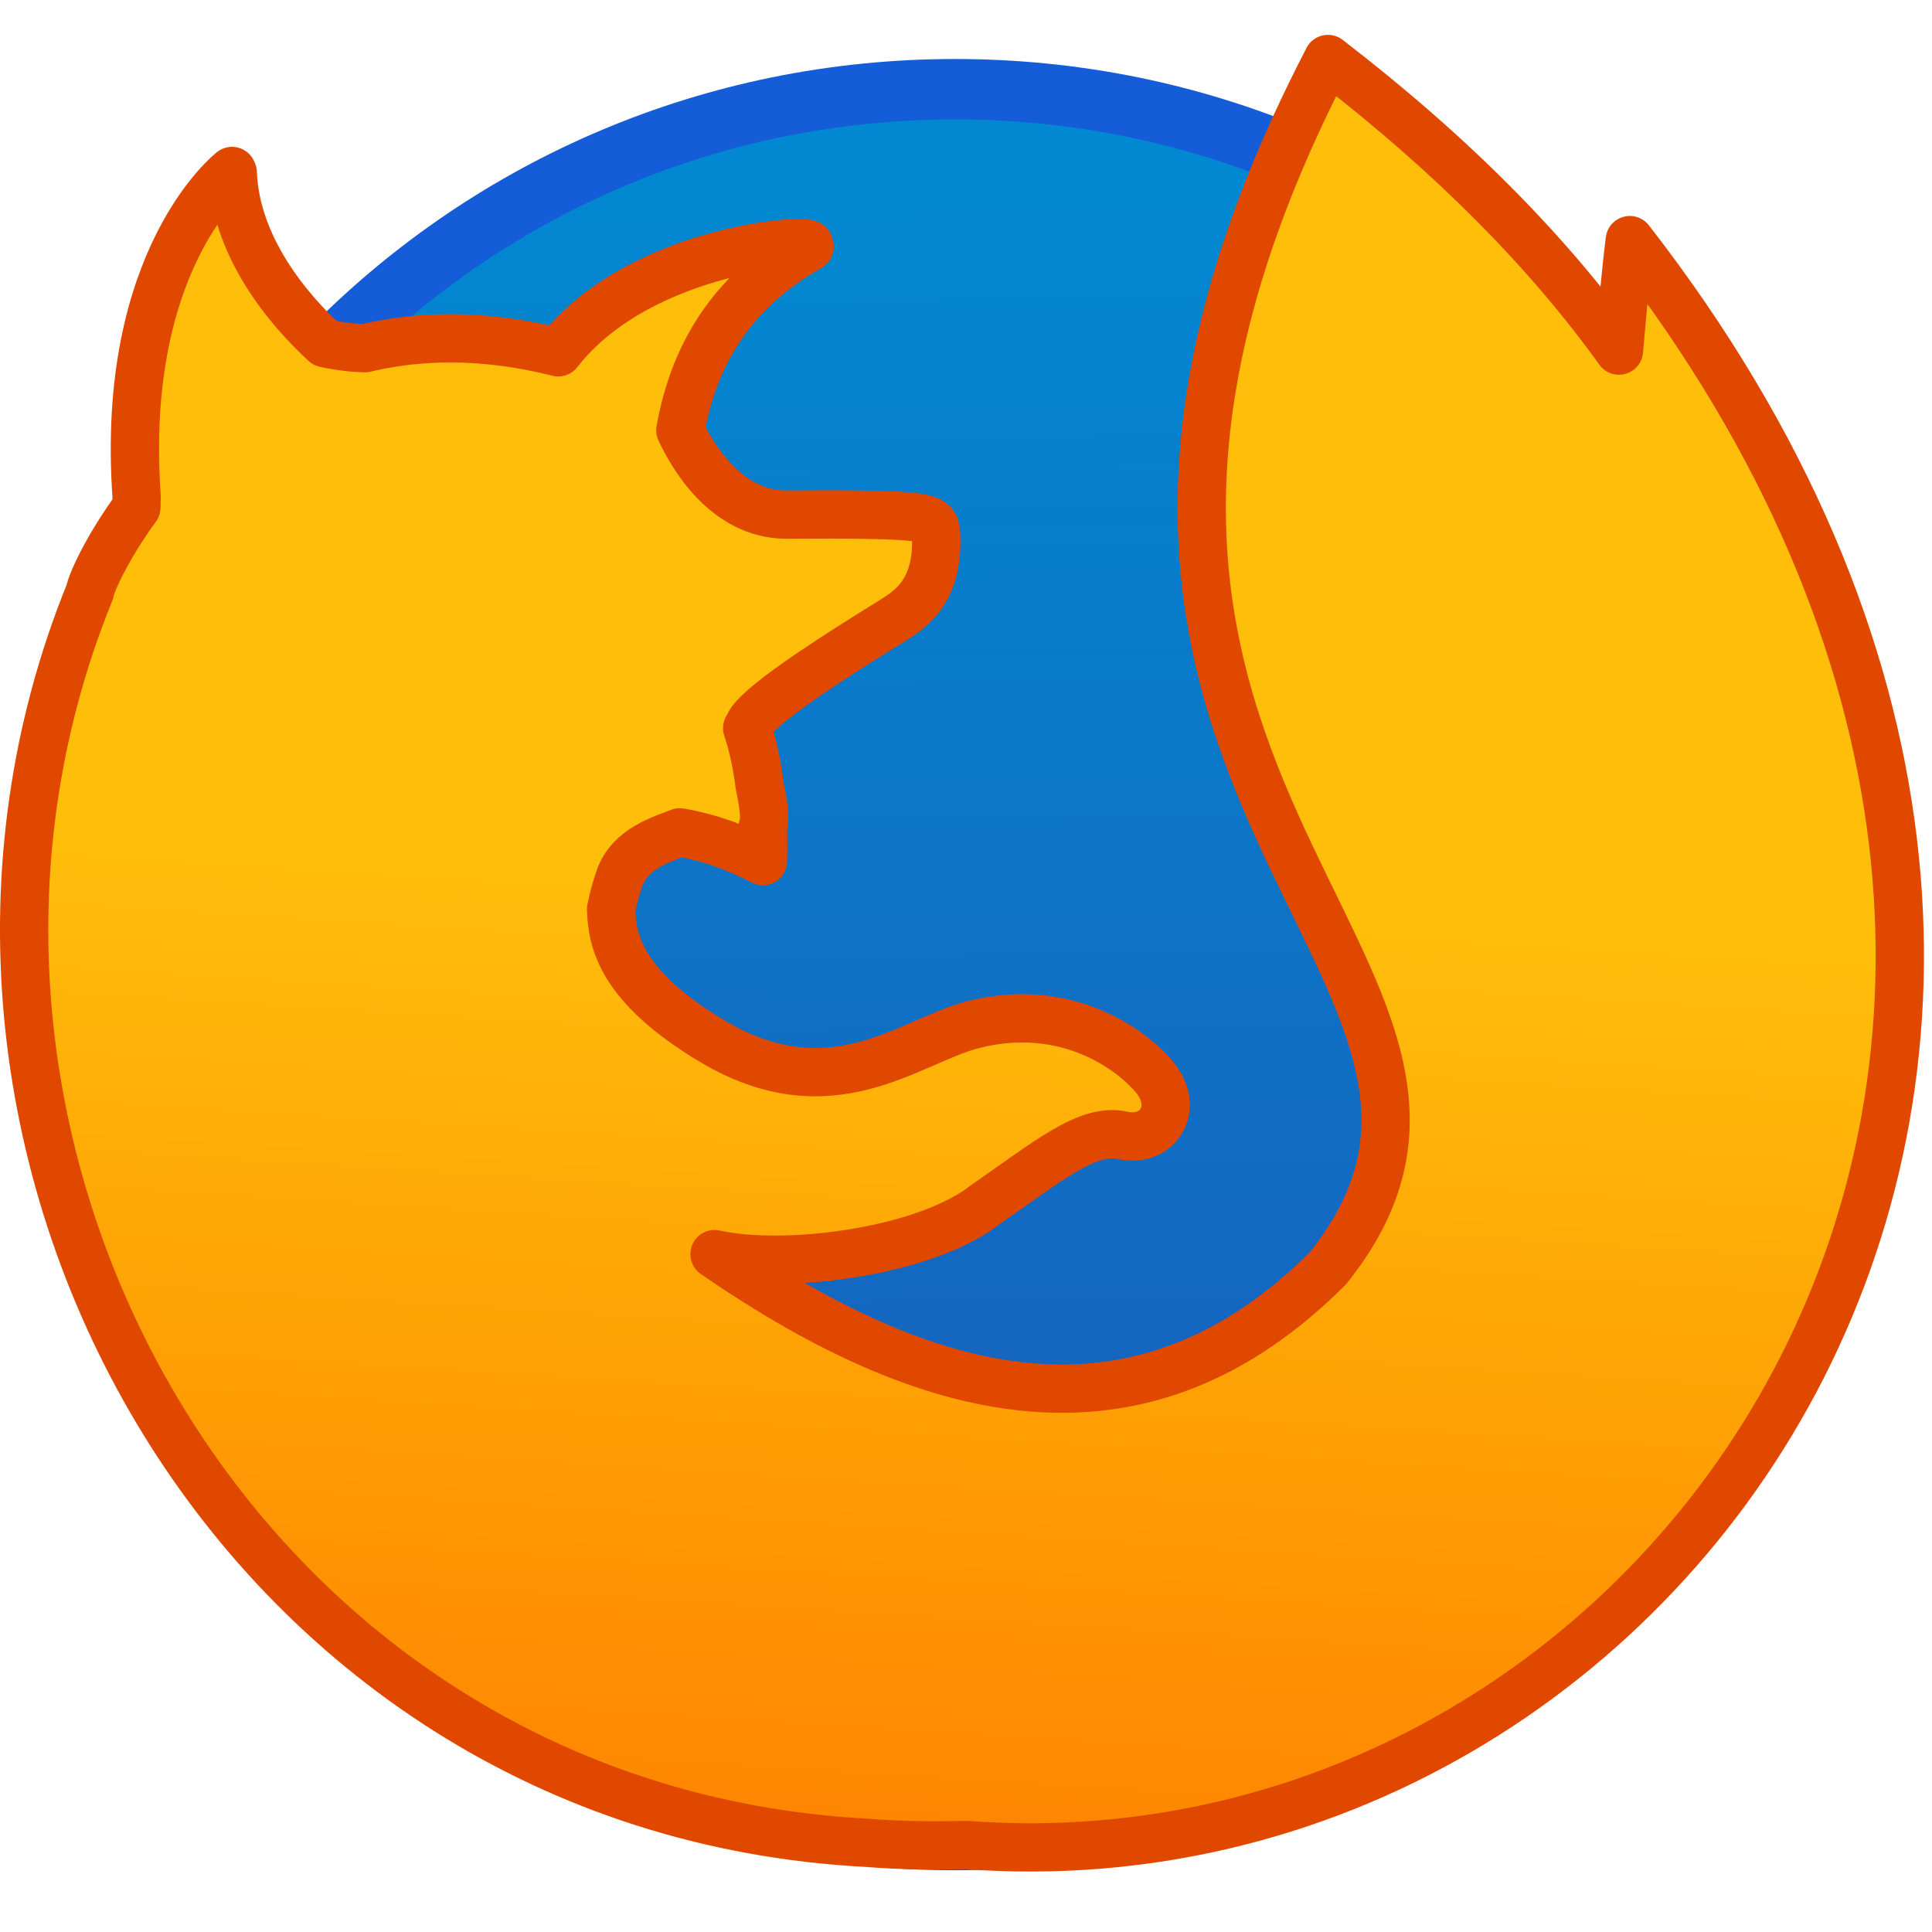
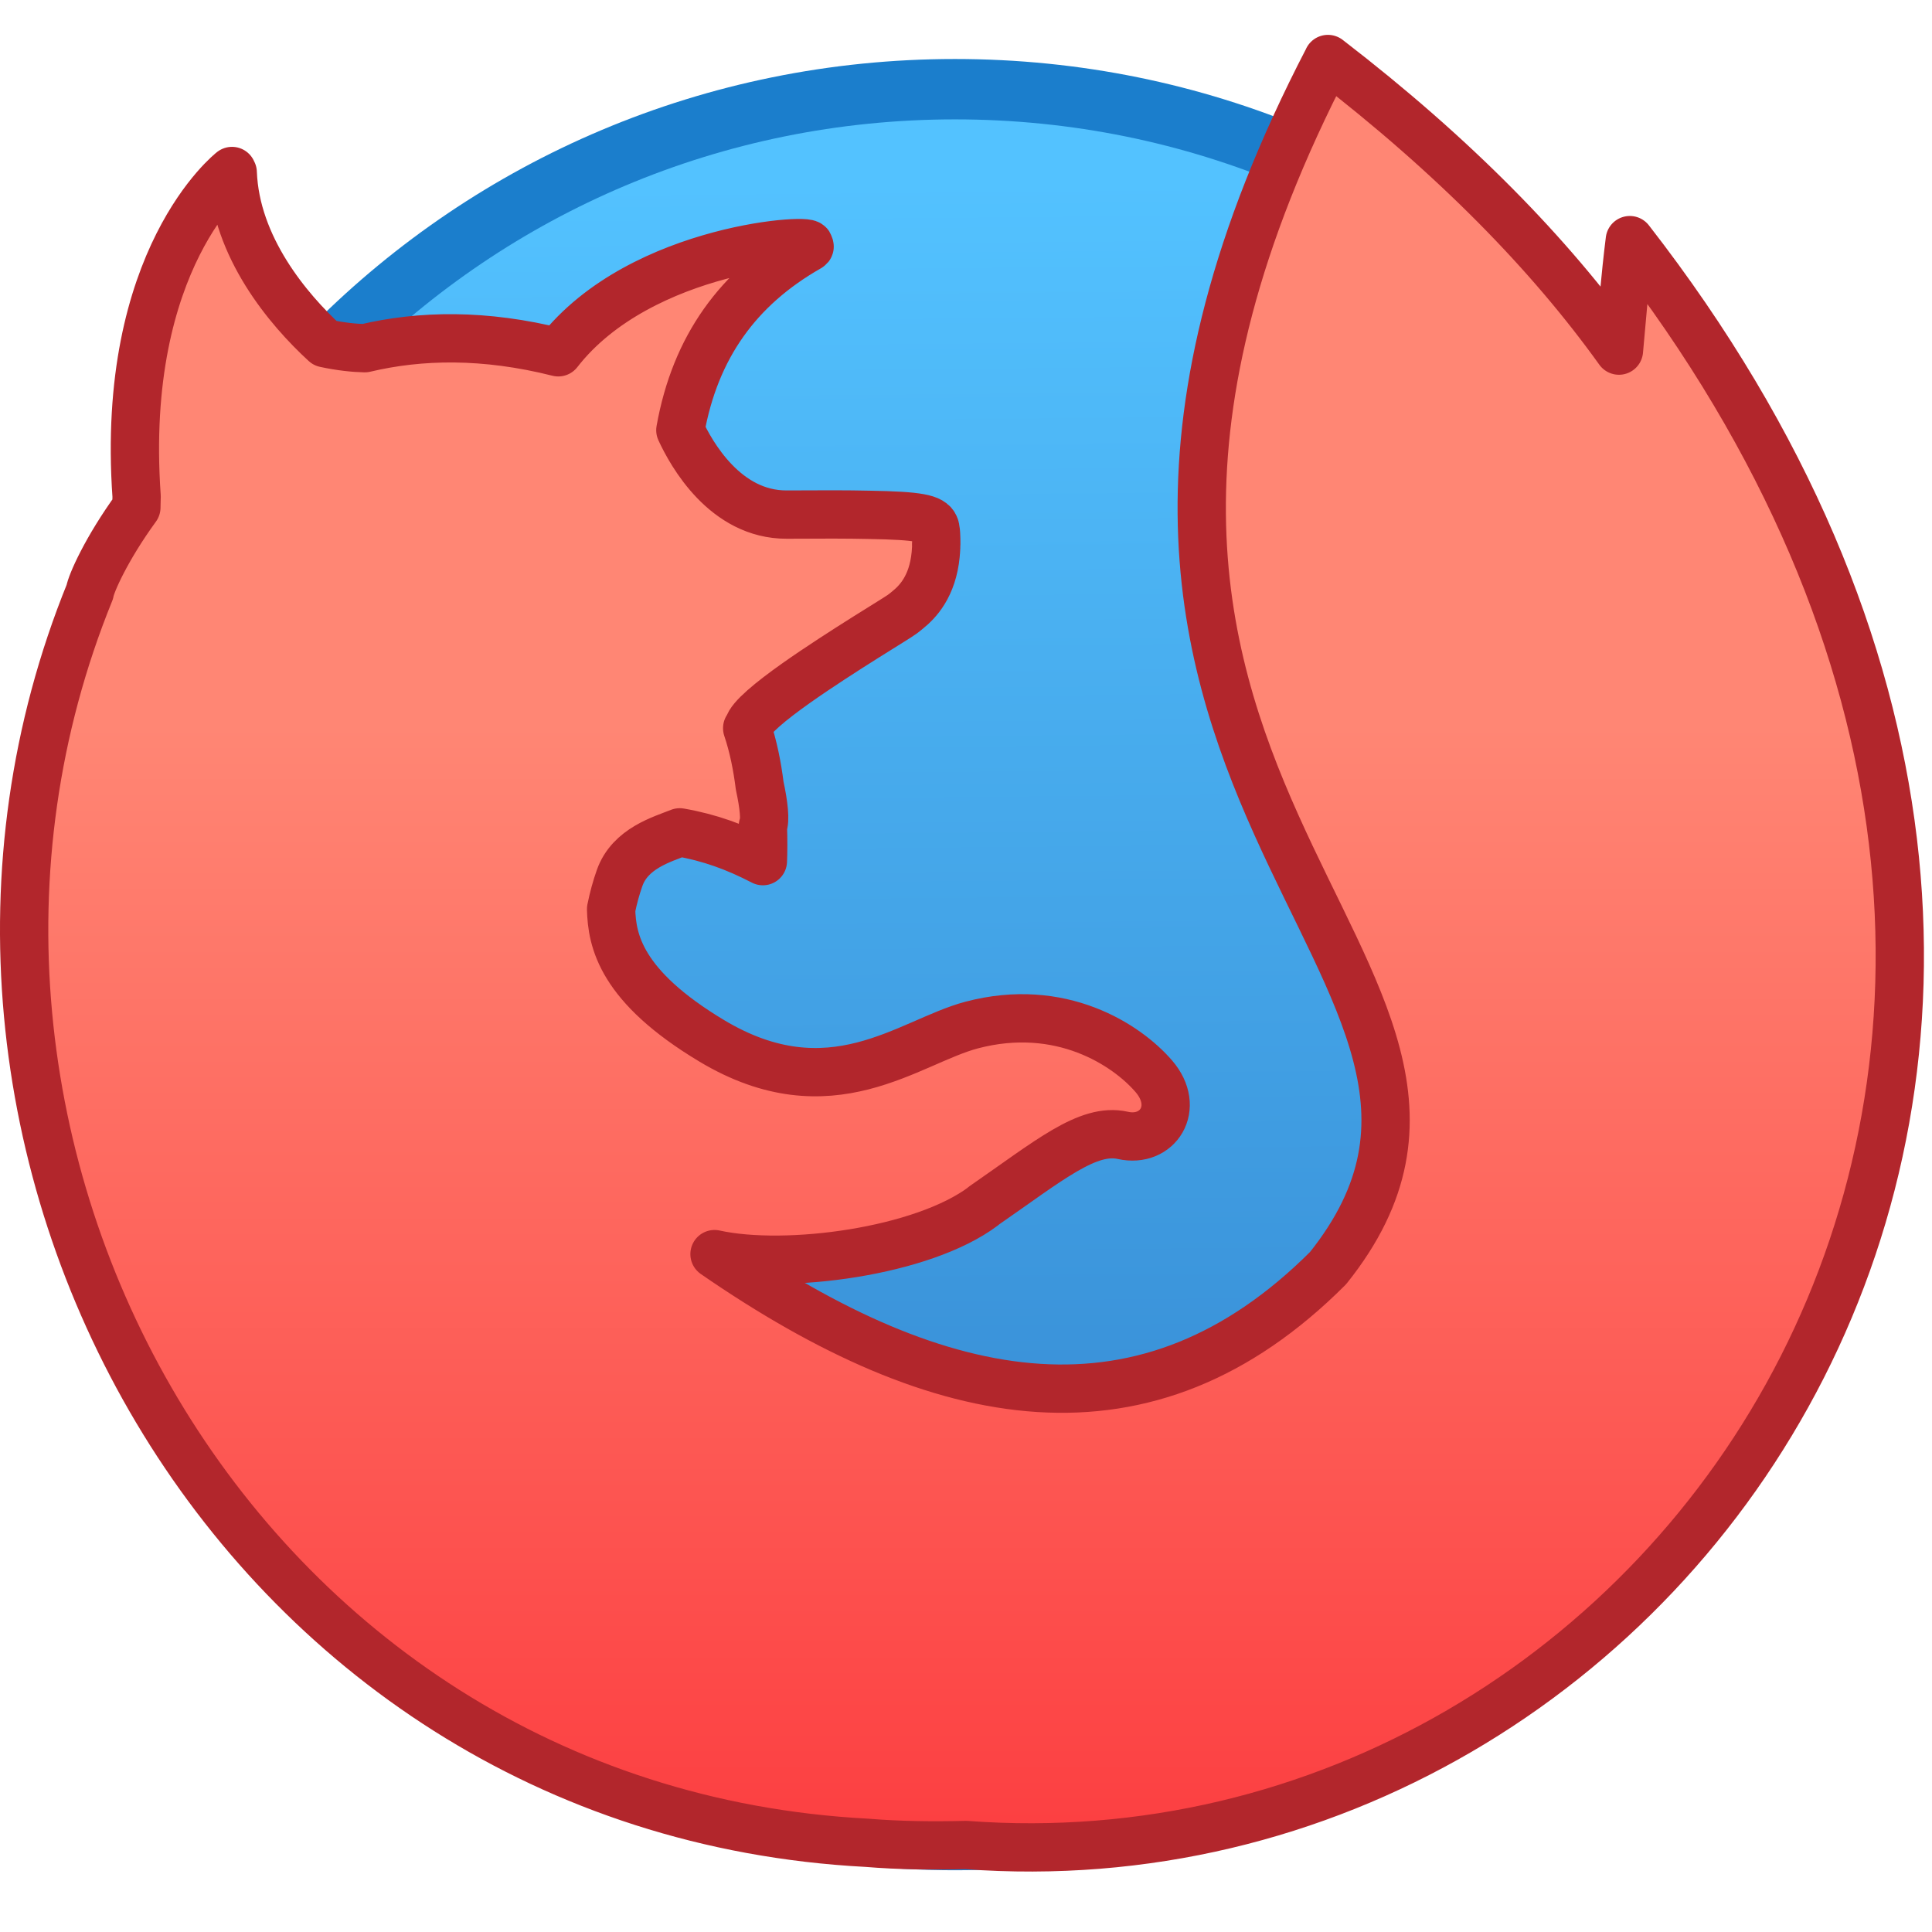
<svg xmlns="http://www.w3.org/2000/svg" xmlns:xlink="http://www.w3.org/1999/xlink" width="32" height="32" viewBox="0 0 32 32" version="1.1" id="svg8">
  <defs id="defs2">
-     <linearGradient gradientTransform="matrix(3.779528,0,0,3.779511,-16.34519,-806.8016)" gradientUnits="userSpaceOnUse" y2="290.518" x2="2.806" y1="295.817" x1="2.854" id="linearGradient4544" xlink:href="#linearGradient4542" />
-     <linearGradient id="linearGradient4542">
-       <stop id="stop4538" offset="0" style="stop-color:#1565c0;stop-opacity:1" />
-       <stop id="stop4540" offset="1" style="stop-color:#0288d1;stop-opacity:1" />
+     <linearGradient id="linearGradient4397">
+       <stop style="stop-color:#fc393d;stop-opacity:1" offset="0" id="stop4399" />
+       <stop style="stop-color:#ff8674;stop-opacity:1" offset="1" id="stop4401" />
    </linearGradient>
-     <linearGradient gradientTransform="matrix(3.779528,0,0,3.779511,-21.56082,-802.3004)" xlink:href="#linearGradient4704" id="linearGradient991" x1="4.234" y1="296.742" x2="4.499" y2="292.508" gradientUnits="userSpaceOnUse" />
-     <linearGradient id="linearGradient4704">
-       <stop id="stop4700" offset="0" style="stop-color:#ff8300;stop-opacity:1" />
-       <stop id="stop4702" offset="1" style="stop-color:#ffbe0a;stop-opacity:1" />
+     <linearGradient gradientTransform="matrix(3.779528,0,0,3.779511,-16.34519,-806.8016)" gradientUnits="userSpaceOnUse" y2="290.518" x2="2.806" y1="295.817" x1="2.854" id="linearGradient4544" xlink:href="#linearGradient4587" />
+     <linearGradient gradientTransform="matrix(3.779528,0,0,3.779511,-21.56082,-802.3004)" xlink:href="#linearGradient4397" id="linearGradient991" x1="5.293" y1="297.006" x2="5.293" y2="291.714" gradientUnits="userSpaceOnUse" />
+     <linearGradient id="linearGradient4587">
+       <stop style="stop-color:#3a92d9;stop-opacity:1" offset="0" id="stop4583" />
+       <stop style="stop-color:#53c2ff;stop-opacity:1" offset="1" id="stop4585" />
    </linearGradient>
  </defs>
  <g id="layer1" transform="translate(0,-282.65)">
    <g id="g1531" transform="translate(21.55576,-5.585774)">
-       <path id="rect4496" d="m -5.738,289.213 c 8.31,0 15,6.69 15,15 0,8.31 -6.69,15 -15,15 -8.31,0 -15,-6.69 -15,-15 0,-8.31 6.69,-15 15,-15 z" style="fill:#145cd8;fill-opacity:1;stroke:none;stroke-width:1.47;stroke-linecap:round;stroke-linejoin:round;stroke-miterlimit:4;stroke-dasharray:none;stroke-opacity:1" />
-       <path id="rect4570-9-6" d="m -5.738,290.213 c 7.756,0 14,6.244 14,14 0,7.756 -6.244,14 -14,14 -7.756,0 -14,-6.244 -14,-14 0,-7.756 6.244,-14 14,-14 z" style="fill:url(#linearGradient4544);fill-opacity:1;stroke:none;stroke-width:1.402;stroke-linecap:round;stroke-linejoin:round;stroke-miterlimit:4;stroke-dasharray:none;stroke-opacity:1" />
-       <path id="path937" d="m 0.439,289.215 c -6.288,12.105 4.002,15.025 0.002,20.025 -3,3 -6.396,2.368 -10.162,-0.232 1.191,0.262 3.451,-0.04 4.451,-0.793 0.001,-9e-4 0.003,-0.005 0.004,-0.006 1.087,-0.752 1.729,-1.298 2.307,-1.168 0.578,0.13 0.963,-0.458 0.514,-0.979 -0.45,-0.522 -1.541,-1.238 -3.018,-0.848 -1.042,0.276 -2.333,1.442 -4.303,0.262 -1.512,-0.907 -1.654,-1.66 -1.668,-2.182 0.037,-0.185 0.085,-0.358 0.141,-0.516 0.174,-0.492 0.703,-0.639 0.996,-0.756 0.498,0.087 0.926,0.243 1.377,0.477 0.006,-0.152 0.008,-0.354 0,-0.582 0.043,-0.086 0.017,-0.347 -0.053,-0.668 -0.04,-0.32 -0.105,-0.65 -0.207,-0.951 v -0.002 c 0.002,-4e-5 0.004,-9.5e-4 0.006,-0.002 0.002,-0.001 0.004,-0.006 0.006,-0.01 h 0.002 c 0.003,-0.004 0.004,-0.007 0.006,-0.014 0.031,-0.143 0.368,-0.42 0.787,-0.717 0.376,-0.266 0.818,-0.549 1.166,-0.768 0.308,-0.194 0.544,-0.337 0.594,-0.375 0.019,-0.015 0.042,-0.03 0.066,-0.051 0.005,-0.004 0.009,-0.008 0.014,-0.012 0.003,-0.002 0.007,-0.004 0.01,-0.008 0.165,-0.133 0.413,-0.387 0.465,-0.918 1.17e-4,-0.001 -6e-5,-0.003 0,-0.004 0.002,-0.015 0.003,-0.03 0.004,-0.047 8.81e-4,-0.011 0.001,-0.022 0.002,-0.033 4.12e-4,-0.008 0.002,-0.02 0.002,-0.027 9.41e-4,-0.023 -3e-4,-0.043 0,-0.065 l 0.002,-0.002 c 7.08e-4,-0.051 -9.9e-4,-0.106 -0.004,-0.162 -0.002,-0.03 -0.004,-0.059 -0.01,-0.086 -2.34e-4,-0.001 8.24e-4,-0.003 0,-0.004 -5.3e-4,-0.002 -0.001,-0.004 -0.002,-0.008 -0.001,-0.004 -0.003,-0.009 -0.004,-0.016 -0.002,-0.004 -0.004,-0.012 -0.006,-0.016 -0.054,-0.127 -0.255,-0.174 -1.086,-0.188 h -0.002 c -0.339,-0.008 -0.782,-0.008 -1.363,-0.004 -1.019,0.004 -1.582,-1.007 -1.762,-1.398 0.246,-1.378 0.958,-2.361 2.127,-3.027 0.022,-0.011 0.018,-0.024 -0.008,-0.031 0.228,-0.14 -2.764,-0.004 -4.141,1.768 -1.222,-0.308 -2.287,-0.286 -3.205,-0.068 -0.176,-0.004 -0.397,-0.026 -0.658,-0.082 -0.61,-0.56 -1.483,-1.594 -1.529,-2.828 0,0 -0.003,0.002 -0.008,0.008 -6.5e-4,-0.011 -0.003,-0.022 -0.004,-0.033 0,0 -1.858,1.445 -1.58,5.389 -7.07e-4,0.063 -0.002,0.125 -0.004,0.184 -0.503,0.691 -0.753,1.27 -0.771,1.398 -3.695,9.09 2.376,20.167 12.867,20.719 0.545,0.045 1.095,0.05 1.648,0.037 11.806,0.882 21.457,-13.127 10.992,-26.582 -0.077,0.617 -0.125,1.222 -0.18,1.83 -1.141,-1.591 -2.715,-3.21 -4.82,-4.83 z" style="fill:url(#linearGradient991);fill-opacity:1;stroke:#e04800;stroke-width:0.8;stroke-linecap:round;stroke-linejoin:round;stroke-miterlimit:4;stroke-dasharray:none;stroke-opacity:1" />
+       <path id="rect4496" d="m -5.738,289.213 c 8.31,0 15,6.69 15,15 0,8.31 -6.69,15 -15,15 -8.31,0 -15,-6.69 -15,-15 0,-8.31 6.69,-15 15,-15 z" style="fill:#1b7ecc;fill-opacity:1;stroke:none;stroke-width:1.47;stroke-linecap:round;stroke-linejoin:round;stroke-miterlimit:4;stroke-dasharray:none;stroke-opacity:1" />
+       <path id="rect4570-9-6" d="m -5.738,290.213 c 7.756,0 14,6.244 14,14 0,7.756 -6.244,14 -14,14 -7.756,0 -14,-6.244 -14,-14 0,-7.756 6.244,-14 14,-14 z" style="fill:url(#linearGradient4544);fill-opacity:1.0;stroke:none;stroke-width:1.402;stroke-linecap:round;stroke-linejoin:round;stroke-miterlimit:4;stroke-dasharray:none;stroke-opacity:1" />
+       <path id="path937" d="m 0.439,289.215 c -6.288,12.105 4.002,15.025 0.002,20.025 -3,3 -6.396,2.368 -10.162,-0.232 1.191,0.262 3.451,-0.04 4.451,-0.793 0.001,-9e-4 0.003,-0.005 0.004,-0.006 1.087,-0.752 1.729,-1.298 2.307,-1.168 0.578,0.13 0.963,-0.458 0.514,-0.979 -0.45,-0.522 -1.541,-1.238 -3.018,-0.848 -1.042,0.276 -2.333,1.442 -4.303,0.262 -1.512,-0.907 -1.654,-1.66 -1.668,-2.182 0.037,-0.185 0.085,-0.358 0.141,-0.516 0.174,-0.492 0.703,-0.639 0.996,-0.756 0.498,0.087 0.926,0.243 1.377,0.477 0.006,-0.152 0.008,-0.354 0,-0.582 0.043,-0.086 0.017,-0.347 -0.053,-0.668 -0.04,-0.32 -0.105,-0.65 -0.207,-0.951 v -0.002 c 0.002,-4e-5 0.004,-9.5e-4 0.006,-0.002 0.002,-0.001 0.004,-0.006 0.006,-0.01 h 0.002 c 0.003,-0.004 0.004,-0.007 0.006,-0.014 0.031,-0.143 0.368,-0.42 0.787,-0.717 0.376,-0.266 0.818,-0.549 1.166,-0.768 0.308,-0.194 0.544,-0.337 0.594,-0.375 0.019,-0.015 0.042,-0.03 0.066,-0.051 0.005,-0.004 0.009,-0.008 0.014,-0.012 0.003,-0.002 0.007,-0.004 0.01,-0.008 0.165,-0.133 0.413,-0.387 0.465,-0.918 1.17e-4,-0.001 -6e-5,-0.003 0,-0.004 0.002,-0.015 0.003,-0.03 0.004,-0.047 8.81e-4,-0.011 0.001,-0.022 0.002,-0.033 4.12e-4,-0.008 0.002,-0.02 0.002,-0.027 9.41e-4,-0.023 -3e-4,-0.043 0,-0.065 l 0.002,-0.002 c 7.08e-4,-0.051 -9.9e-4,-0.106 -0.004,-0.162 -0.002,-0.03 -0.004,-0.059 -0.01,-0.086 -2.34e-4,-0.001 8.24e-4,-0.003 0,-0.004 -5.3e-4,-0.002 -0.001,-0.004 -0.002,-0.008 -0.001,-0.004 -0.003,-0.009 -0.004,-0.016 -0.002,-0.004 -0.004,-0.012 -0.006,-0.016 -0.054,-0.127 -0.255,-0.174 -1.086,-0.188 h -0.002 c -0.339,-0.008 -0.782,-0.008 -1.363,-0.004 -1.019,0.004 -1.582,-1.007 -1.762,-1.398 0.246,-1.378 0.958,-2.361 2.127,-3.027 0.022,-0.011 0.018,-0.024 -0.008,-0.031 0.228,-0.14 -2.764,-0.004 -4.141,1.768 -1.222,-0.308 -2.287,-0.286 -3.205,-0.068 -0.176,-0.004 -0.397,-0.026 -0.658,-0.082 -0.61,-0.56 -1.483,-1.594 -1.529,-2.828 0,0 -0.003,0.002 -0.008,0.008 -6.5e-4,-0.011 -0.003,-0.022 -0.004,-0.033 0,0 -1.858,1.445 -1.58,5.389 -7.07e-4,0.063 -0.002,0.125 -0.004,0.184 -0.503,0.691 -0.753,1.27 -0.771,1.398 -3.695,9.09 2.376,20.167 12.867,20.719 0.545,0.045 1.095,0.05 1.648,0.037 11.806,0.882 21.457,-13.127 10.992,-26.582 -0.077,0.617 -0.125,1.222 -0.18,1.83 -1.141,-1.591 -2.715,-3.21 -4.82,-4.83 z" style="fill:url(#linearGradient991);fill-opacity:1;stroke:#b2262c;stroke-width:0.8;stroke-linecap:round;stroke-linejoin:round;stroke-miterlimit:4;stroke-dasharray:none;stroke-opacity:1" />
    </g>
  </g>
</svg>
